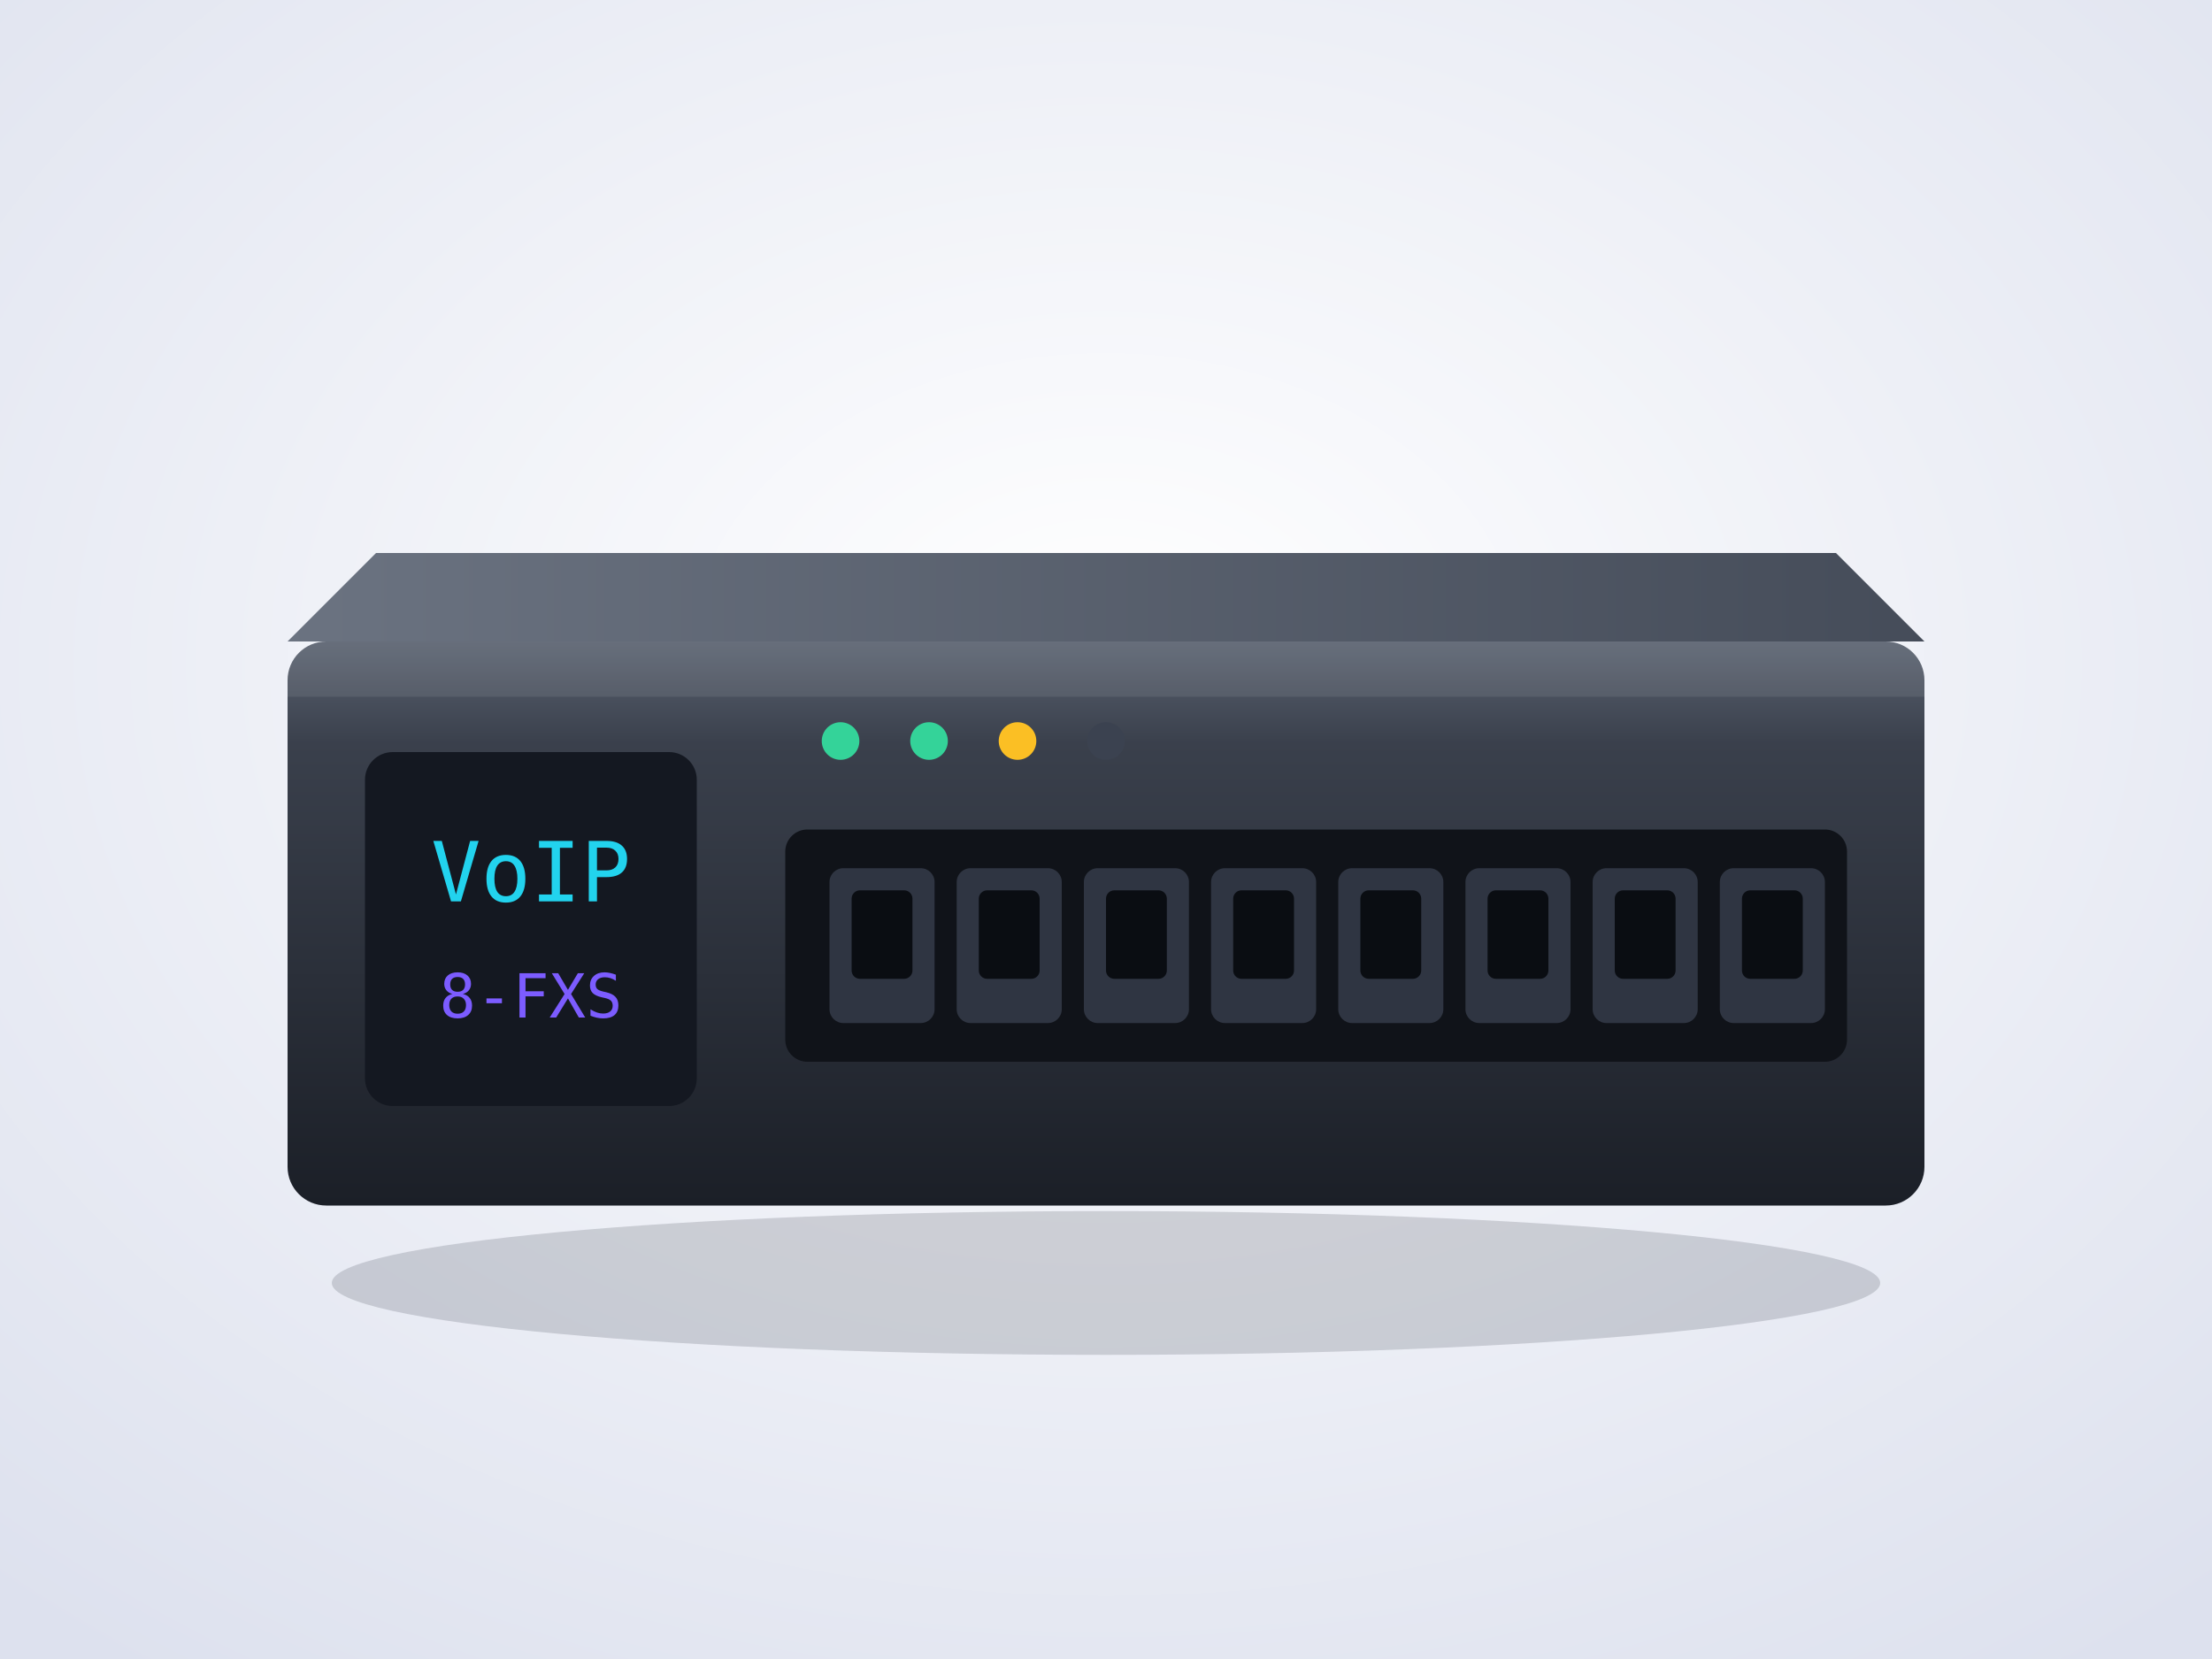
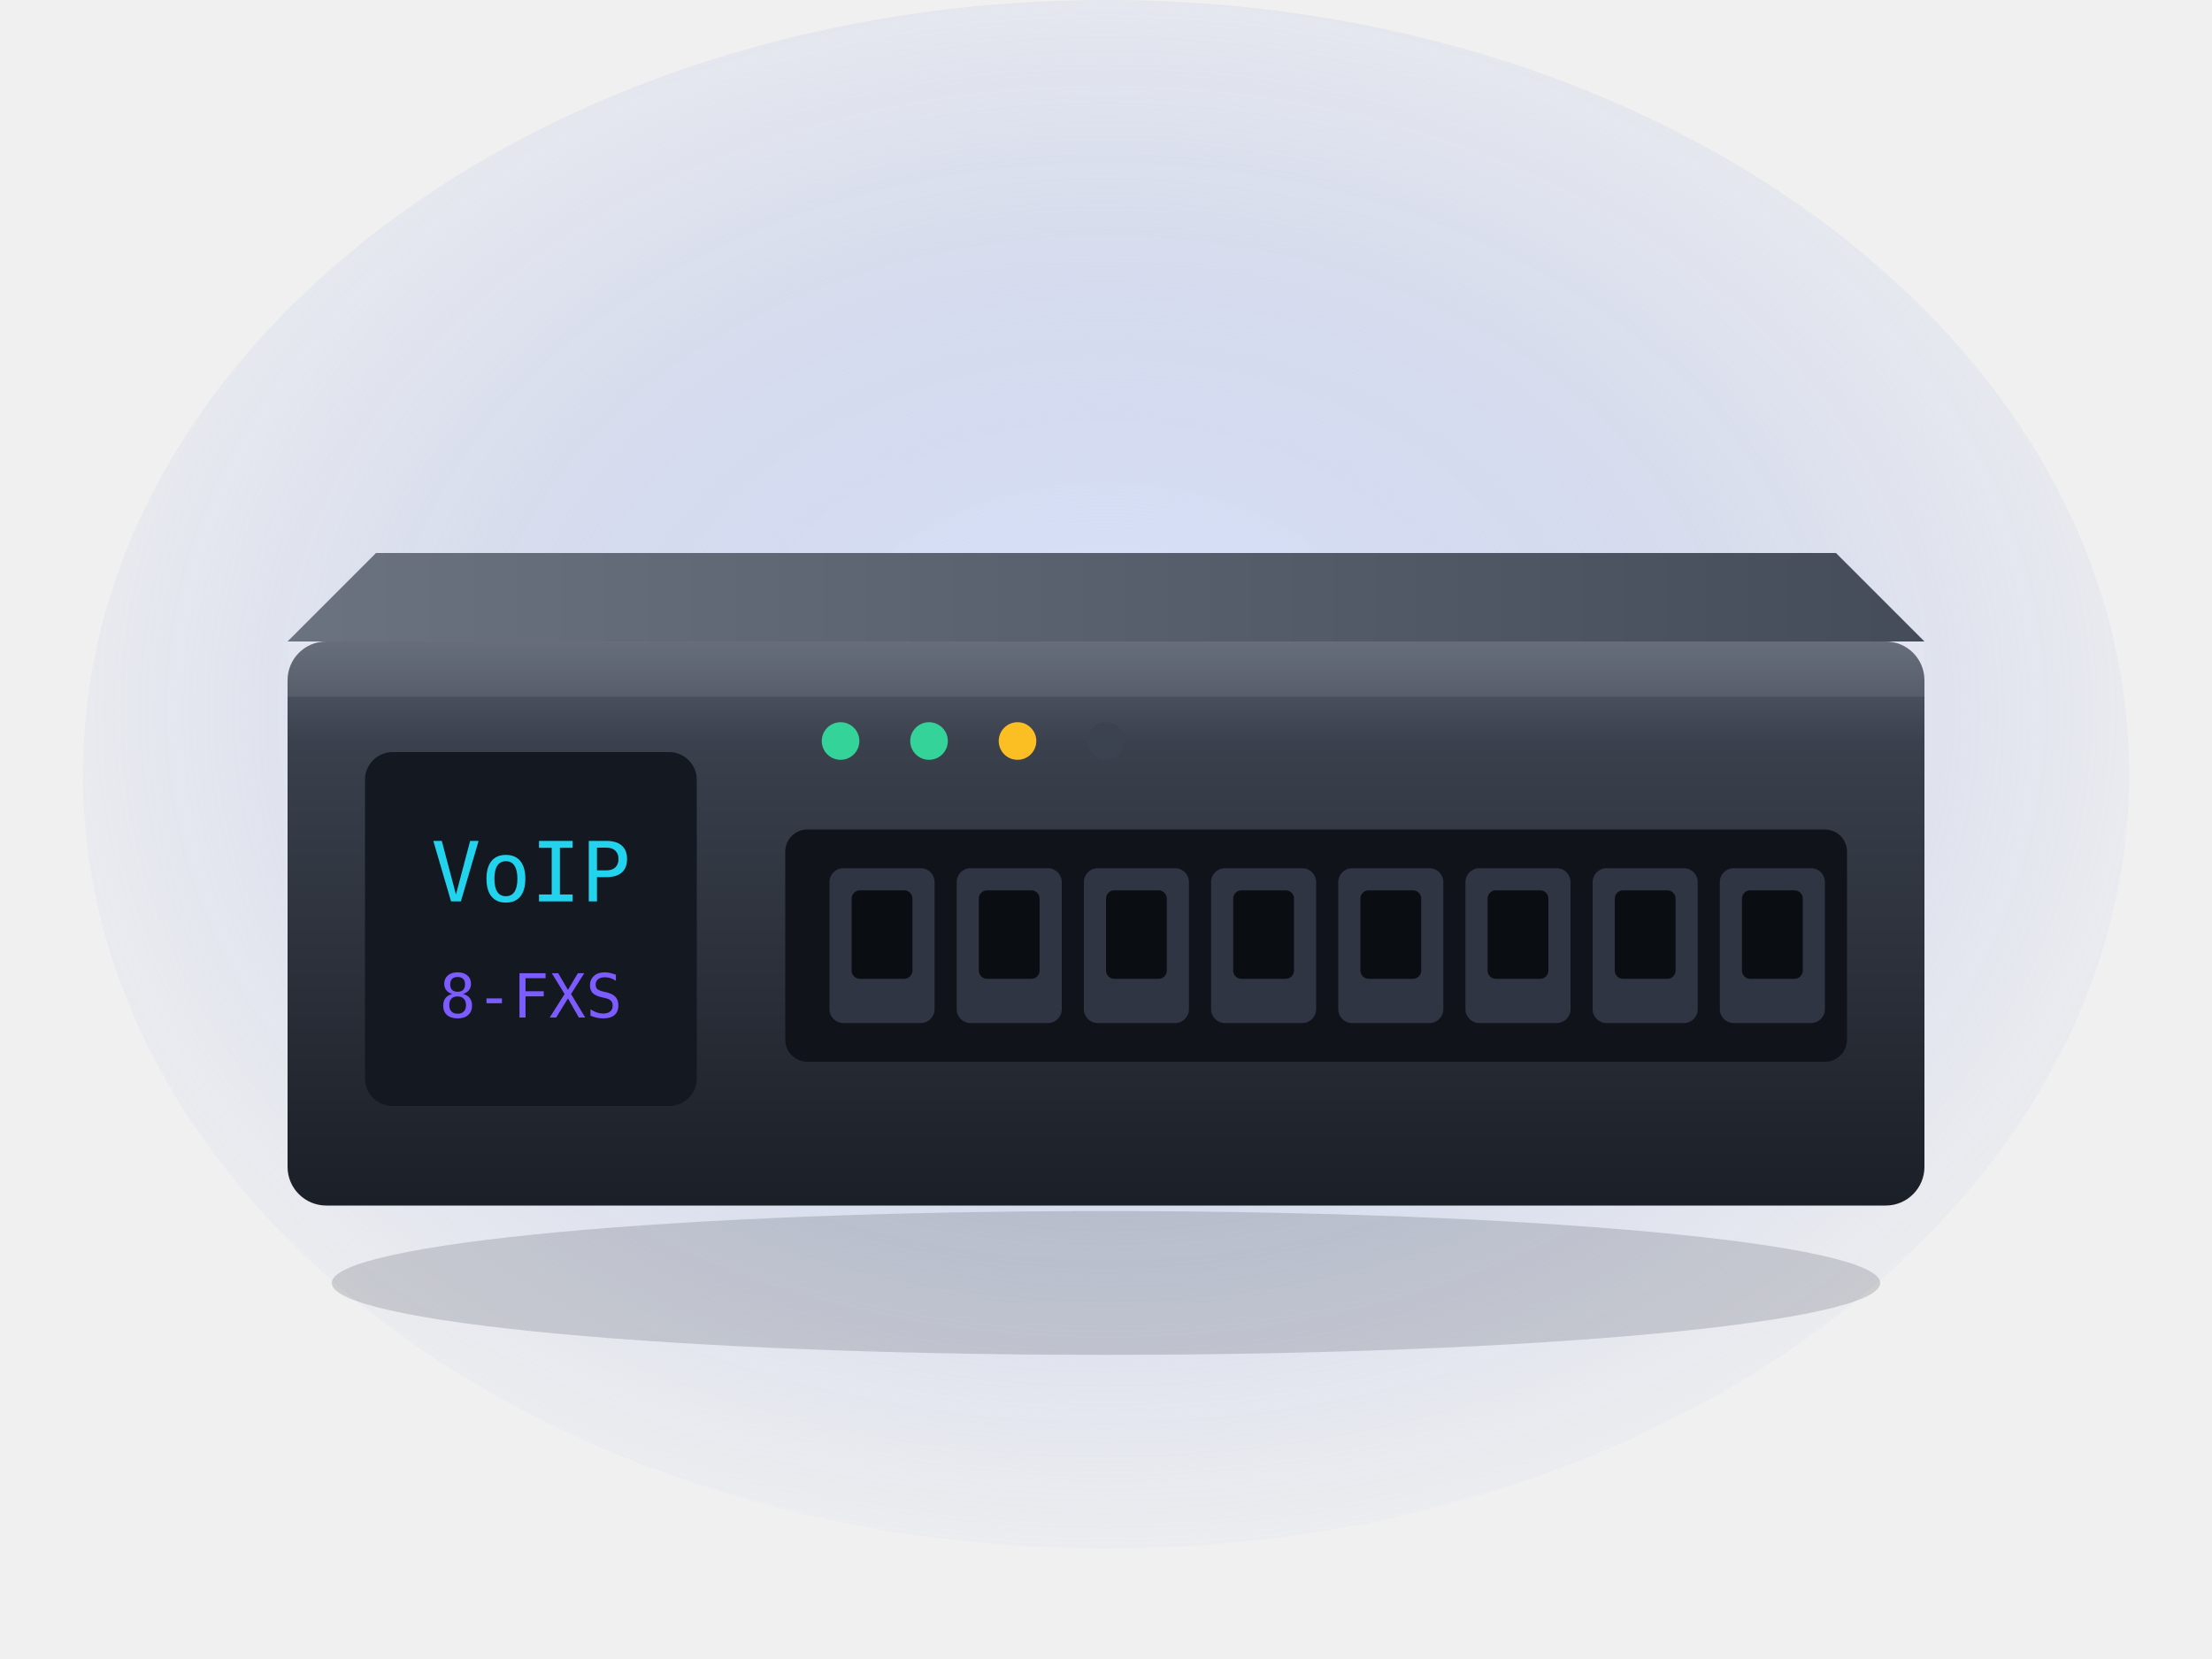
<svg xmlns="http://www.w3.org/2000/svg" viewBox="0 0 400 300" role="img" aria-label="Gateway VoIP de 8 portas">
  <defs>
-     <radialGradient id="bg" cx="50%" cy="40%" r="75%">
-       <stop offset="0%" stop-color="#fff" />
-       <stop offset="100%" stop-color="#dde1ee" />
+     <radialGradient id="halo" cx="50%" cy="46%" r="58%">
+       <stop offset="0%" stop-color="#dce6ff" stop-opacity=".88" />
+       <stop offset="55%" stop-color="#aab9e8" stop-opacity=".34" />
+       <stop offset="100%" stop-color="#aab9e8" stop-opacity="0" />
    </radialGradient>
+   </defs>
+   <ellipse cx="200" cy="140" rx="185" ry="140" fill="url(#halo)" />
+   <defs>
    <linearGradient id="chassi" x1="0" y1="0" x2="0" y2="1">
      <stop offset="0%" stop-color="#5a6270" />
      <stop offset="18%" stop-color="#3a404c" />
      <stop offset="100%" stop-color="#1b1f27" />
    </linearGradient>
    <linearGradient id="topo" x1="0" y1="0" x2="1" y2="0">
      <stop offset="0%" stop-color="#6b7381" />
      <stop offset="100%" stop-color="#454c59" />
    </linearGradient>
  </defs>
-   <rect width="400" height="300" fill="url(#bg)" />
  <ellipse cx="200" cy="232" rx="140" ry="13" fill="#0b1020" opacity=".16" />
  <path d="M52 116 L348 116 L332 100 L68 100 Z" fill="url(#topo)" />
  <rect x="52" y="116" width="296" height="102" rx="7" fill="url(#chassi)" />
  <rect x="52" y="116" width="296" height="10" fill="#fff" opacity=".08" />
  <rect x="66" y="136" width="60" height="64" rx="5" fill="#141821" />
  <text x="96" y="163" font-family="monospace" font-size="15" fill="#22d3ee" text-anchor="middle">VoIP</text>
  <text x="96" y="184" font-family="monospace" font-size="11" fill="#7c5cff" text-anchor="middle">8-FXS</text>
  <g>
    <rect x="142" y="150" width="192" height="42" rx="4" fill="#101319" />
    <g fill="#2f3542">
      <rect x="150" y="157" width="19" height="28" rx="2.5" />
      <rect x="173" y="157" width="19" height="28" rx="2.5" />
      <rect x="196" y="157" width="19" height="28" rx="2.5" />
      <rect x="219" y="157" width="19" height="28" rx="2.5" />
      <rect x="242" y="157" width="19" height="28" rx="2.5" />
      <rect x="265" y="157" width="19" height="28" rx="2.5" />
      <rect x="288" y="157" width="19" height="28" rx="2.5" />
      <rect x="311" y="157" width="19" height="28" rx="2.5" />
    </g>
    <g fill="#0a0d12">
      <rect x="154" y="161" width="11" height="16" rx="1.5" />
      <rect x="177" y="161" width="11" height="16" rx="1.5" />
      <rect x="200" y="161" width="11" height="16" rx="1.5" />
      <rect x="223" y="161" width="11" height="16" rx="1.5" />
      <rect x="246" y="161" width="11" height="16" rx="1.5" />
      <rect x="269" y="161" width="11" height="16" rx="1.5" />
      <rect x="292" y="161" width="11" height="16" rx="1.5" />
      <rect x="315" y="161" width="11" height="16" rx="1.5" />
    </g>
  </g>
  <g>
    <circle cx="152" cy="134" r="3.4" fill="#34d399" />
    <circle cx="168" cy="134" r="3.4" fill="#34d399" />
    <circle cx="184" cy="134" r="3.4" fill="#fbbf24" />
    <circle cx="200" cy="134" r="3.4" fill="#3b4250" />
  </g>
</svg>
